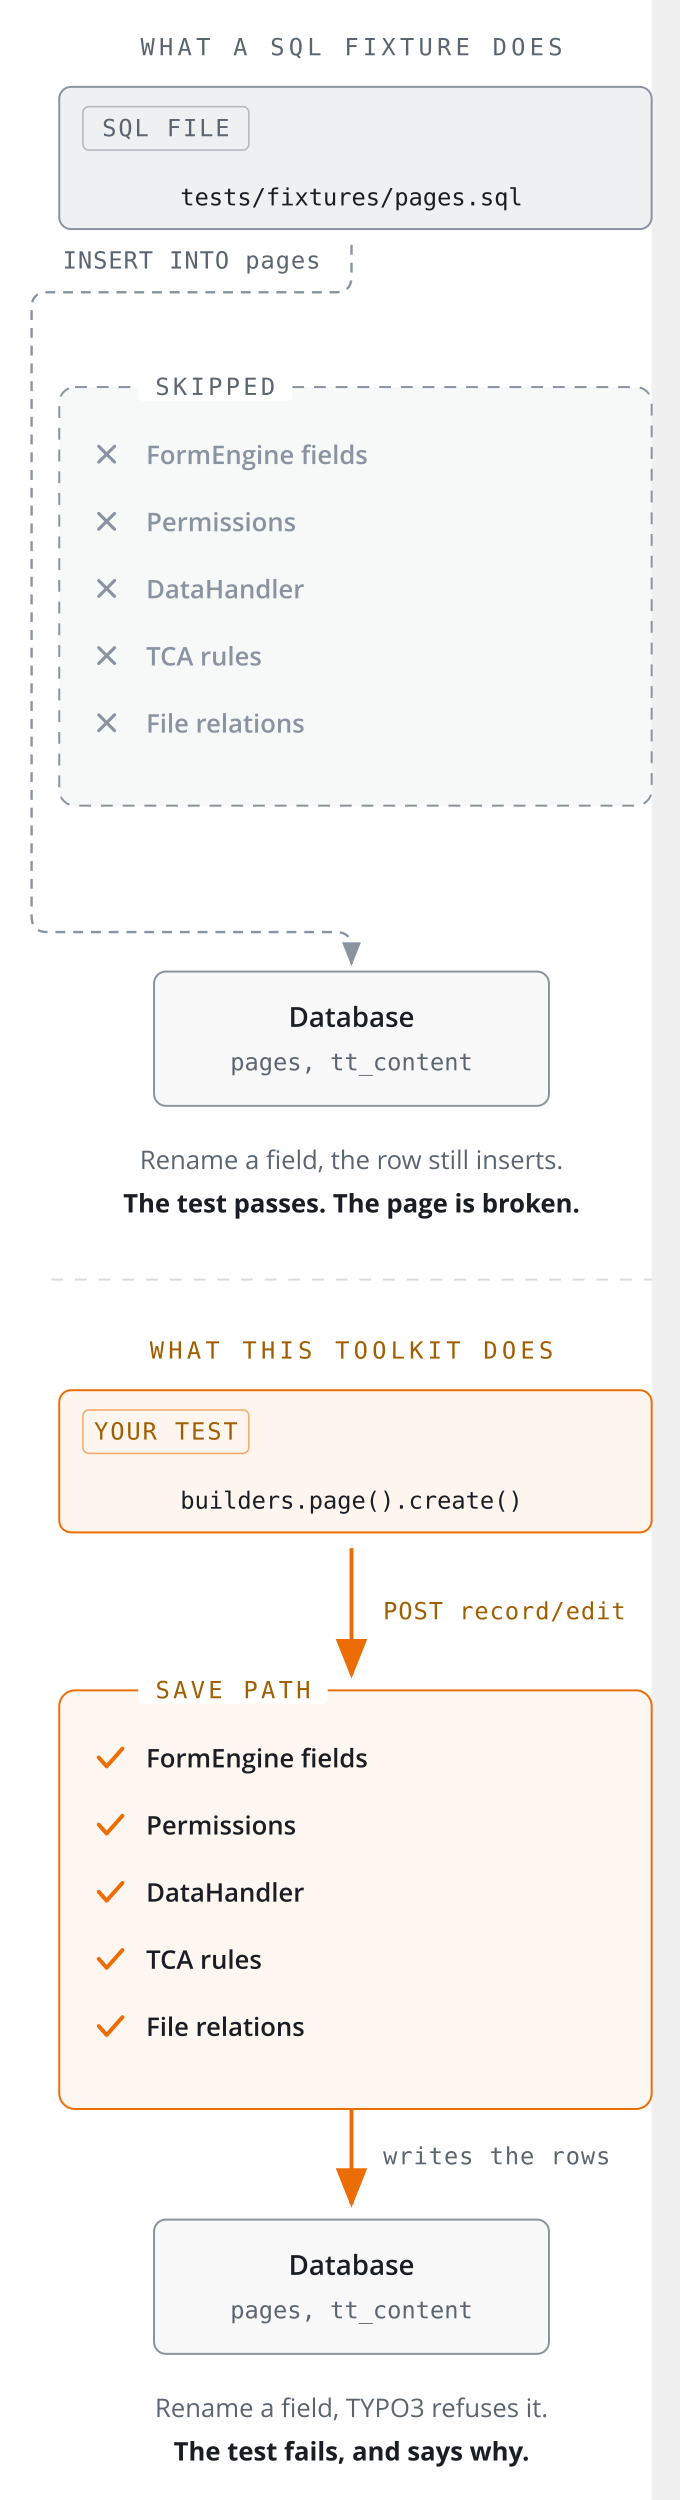
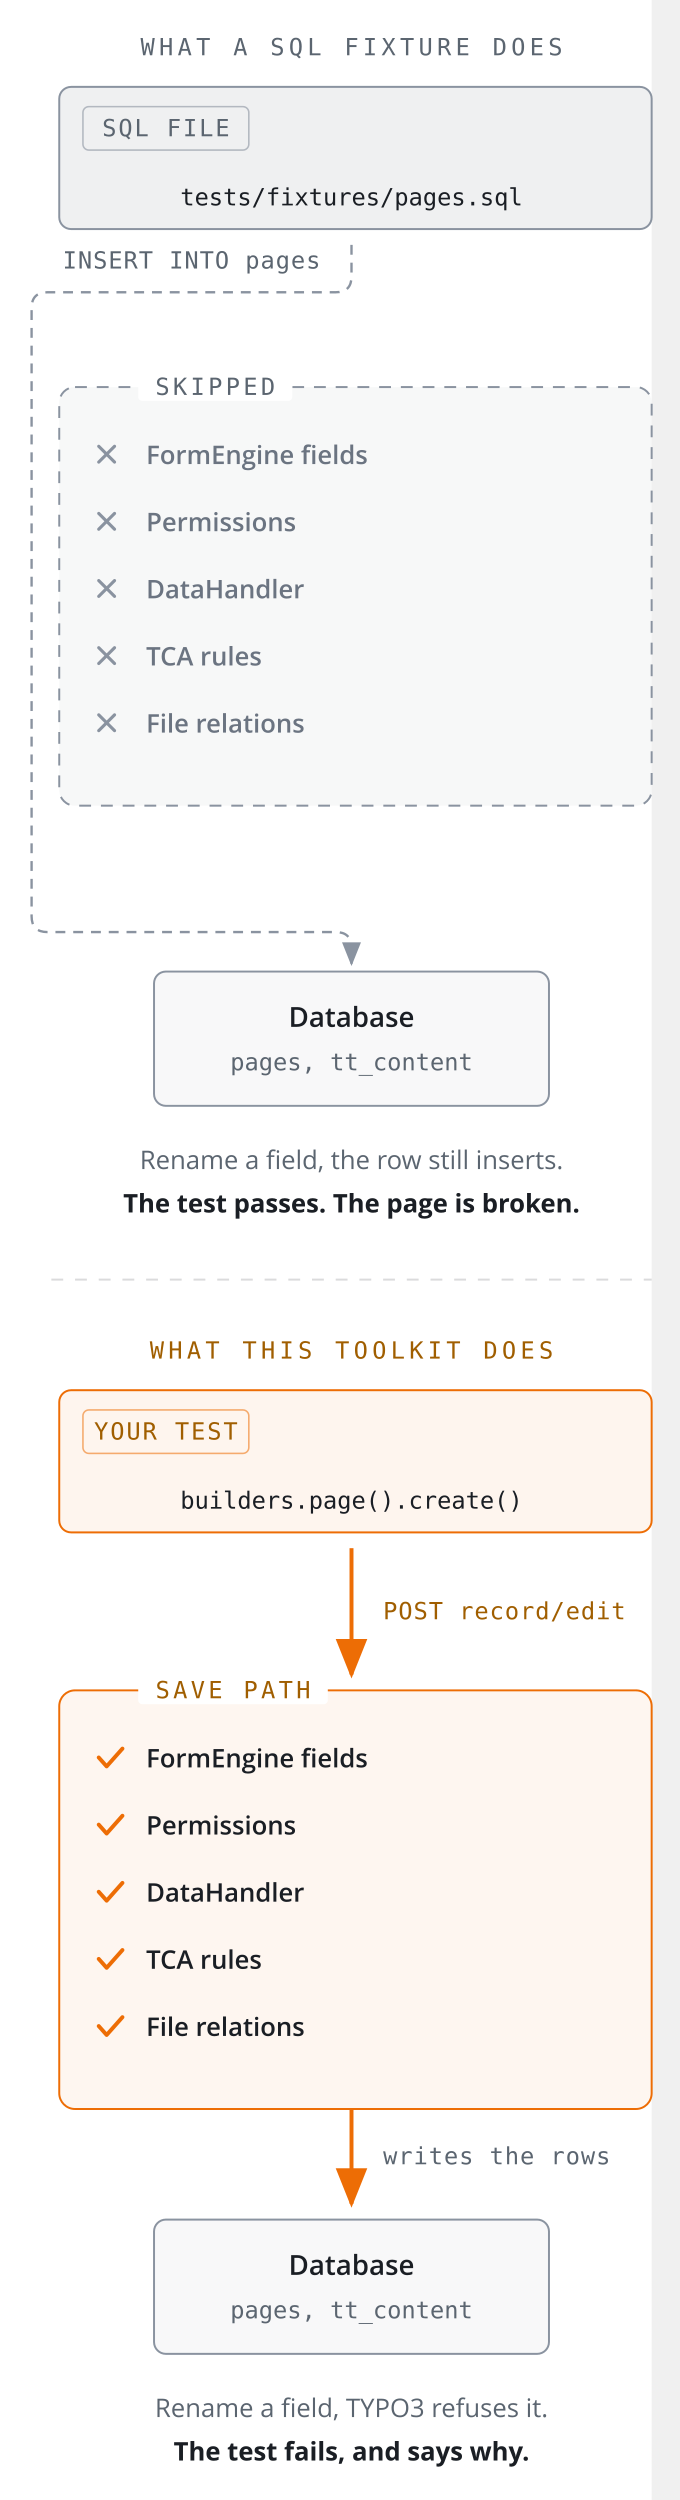
<svg xmlns="http://www.w3.org/2000/svg" width="344" height="1266" viewBox="14 0 344 1266" role="img" aria-labelledby="bsp-n-title bsp-n-desc">
  <defs>
    <marker id="bspn-arrow" markerWidth="10" markerHeight="8" refX="9" refY="4" orient="auto">
      <polygon points="0 0, 10 4, 0 8" fill="#8A93A0" />
    </marker>
    <marker id="bspn-arrow-accent" markerWidth="10" markerHeight="8" refX="9" refY="4" orient="auto">
      <polygon points="0 0, 10 4, 0 8" fill="#ED6D05" />
    </marker>
  </defs>
  <rect width="100%" height="100%" fill="#FFFFFF" />
  <text x="192" y="28" fill="#5B6570" font-size="12" font-family="'Source Code Pro',ui-monospace,SFMono-Regular,Menlo,monospace" text-anchor="middle" letter-spacing="0.18em">WHAT A SQL FIXTURE DOES</text>
  <rect x="44" y="44" width="300" height="72" rx="6" fill="rgba(91,101,112,0.10)" stroke="#8A93A0" stroke-width="1" />
  <rect x="56" y="54" width="84" height="22" rx="3" fill="transparent" stroke="rgba(138,147,160,0.60)" stroke-width="0.8" />
  <text x="98" y="65" fill="#5B6570" font-size="12" font-family="'Source Code Pro',ui-monospace,SFMono-Regular,Menlo,monospace" text-anchor="middle" letter-spacing="0.08em" dy="4">SQL FILE</text>
  <text x="192" y="104" fill="#1A1E24" font-size="12" font-family="'Source Code Pro',ui-monospace,SFMono-Regular,Menlo,monospace" text-anchor="middle">tests/fixtures/pages.sql</text>
  <path d="M 192,124 V 140 Q 192,148 184,148 H 38 Q 30,148 30,156 V 464 Q 30,472 38,472 H 184 Q 192,472 192,480 V 488" fill="none" stroke="#8A93A0" stroke-width="1.2" stroke-dasharray="5,4" marker-end="url(#bspn-arrow)" />
  <text x="111" y="136" fill="#5B6570" font-size="12" font-family="'Source Code Pro',ui-monospace,SFMono-Regular,Menlo,monospace" text-anchor="middle" letter-spacing="0.04em">INSERT INTO pages</text>
  <rect x="44" y="196" width="300" height="212" rx="8" fill="rgba(91,101,112,0.05)" stroke="#8A93A0" stroke-width="1" stroke-dasharray="6,5" />
  <rect x="84" y="189" width="78" height="14" rx="2" fill="#FFFFFF" />
  <text x="123" y="200" fill="#5B6570" font-size="12" font-family="'Source Code Pro',ui-monospace,SFMono-Regular,Menlo,monospace" text-anchor="middle" letter-spacing="0.14em">SKIPPED</text>
  <path d="M 64,226 L 72,234 M 72,226 L 64,234" stroke="#8A93A0" stroke-width="1.6" stroke-linecap="round" />
-   <text x="88" y="235" fill="#8A93A0" font-size="13" font-weight="600" font-family="'Open Sans',-apple-system,BlinkMacSystemFont,'Segoe UI',Roboto,sans-serif">FormEngine fields</text>
+   <text x="88" y="235" fill="#6B7481" font-size="13" font-weight="600" font-family="'Open Sans',-apple-system,BlinkMacSystemFont,'Segoe UI',Roboto,sans-serif">FormEngine fields</text>
  <path d="M 64,260 L 72,268 M 72,260 L 64,268" stroke="#8A93A0" stroke-width="1.6" stroke-linecap="round" />
-   <text x="88" y="269" fill="#8A93A0" font-size="13" font-weight="600" font-family="'Open Sans',-apple-system,BlinkMacSystemFont,'Segoe UI',Roboto,sans-serif">Permissions</text>
+   <text x="88" y="269" fill="#6B7481" font-size="13" font-weight="600" font-family="'Open Sans',-apple-system,BlinkMacSystemFont,'Segoe UI',Roboto,sans-serif">Permissions</text>
  <path d="M 64,294 L 72,302 M 72,294 L 64,302" stroke="#8A93A0" stroke-width="1.6" stroke-linecap="round" />
-   <text x="88" y="303" fill="#8A93A0" font-size="13" font-weight="600" font-family="'Open Sans',-apple-system,BlinkMacSystemFont,'Segoe UI',Roboto,sans-serif">DataHandler</text>
+   <text x="88" y="303" fill="#6B7481" font-size="13" font-weight="600" font-family="'Open Sans',-apple-system,BlinkMacSystemFont,'Segoe UI',Roboto,sans-serif">DataHandler</text>
  <path d="M 64,328 L 72,336 M 72,328 L 64,336" stroke="#8A93A0" stroke-width="1.6" stroke-linecap="round" />
-   <text x="88" y="337" fill="#8A93A0" font-size="13" font-weight="600" font-family="'Open Sans',-apple-system,BlinkMacSystemFont,'Segoe UI',Roboto,sans-serif">TCA rules</text>
+   <text x="88" y="337" fill="#6B7481" font-size="13" font-weight="600" font-family="'Open Sans',-apple-system,BlinkMacSystemFont,'Segoe UI',Roboto,sans-serif">TCA rules</text>
  <path d="M 64,362 L 72,370 M 72,362 L 64,370" stroke="#8A93A0" stroke-width="1.6" stroke-linecap="round" />
-   <text x="88" y="371" fill="#8A93A0" font-size="13" font-weight="600" font-family="'Open Sans',-apple-system,BlinkMacSystemFont,'Segoe UI',Roboto,sans-serif">File relations</text>
+   <text x="88" y="371" fill="#6B7481" font-size="13" font-weight="600" font-family="'Open Sans',-apple-system,BlinkMacSystemFont,'Segoe UI',Roboto,sans-serif">File relations</text>
  <rect x="92" y="492" width="200" height="68" rx="6" fill="rgba(26,30,36,0.03)" stroke="#8A93A0" stroke-width="1" />
  <text x="192" y="520" fill="#1A1E24" font-size="14" font-weight="600" font-family="'Open Sans',-apple-system,BlinkMacSystemFont,'Segoe UI',Roboto,sans-serif" text-anchor="middle">Database</text>
  <text x="192" y="542" fill="#5B6570" font-size="12" font-family="'Source Code Pro',ui-monospace,SFMono-Regular,Menlo,monospace" text-anchor="middle">pages, tt_content</text>
  <text x="192" y="592" fill="#5B6570" font-size="13" font-family="'Open Sans',-apple-system,BlinkMacSystemFont,'Segoe UI',Roboto,sans-serif" text-anchor="middle">Rename a field, the row still inserts.</text>
  <text x="192" y="614" fill="#1A1E24" font-size="13" font-weight="700" font-family="'Open Sans',-apple-system,BlinkMacSystemFont,'Segoe UI',Roboto,sans-serif" text-anchor="middle">The test passes. The page is broken.</text>
  <line x1="40" y1="648" x2="344" y2="648" stroke="rgba(26,30,36,0.16)" stroke-width="1" stroke-dasharray="6,6" />
  <text x="192" y="688" fill="#A05E00" font-size="12" font-family="'Source Code Pro',ui-monospace,SFMono-Regular,Menlo,monospace" text-anchor="middle" letter-spacing="0.18em">WHAT THIS TOOLKIT DOES</text>
  <rect x="44" y="704" width="300" height="72" rx="6" fill="rgba(237,109,5,0.07)" stroke="#ED6D05" stroke-width="1" />
  <rect x="56" y="714" width="84" height="22" rx="3" fill="transparent" stroke="rgba(237,109,5,0.55)" stroke-width="0.8" />
  <text x="98" y="725" fill="#A05E00" font-size="12" font-family="'Source Code Pro',ui-monospace,SFMono-Regular,Menlo,monospace" text-anchor="middle" letter-spacing="0.08em" dy="4">YOUR TEST</text>
  <text x="192" y="764" fill="#1A1E24" font-size="12" font-family="'Source Code Pro',ui-monospace,SFMono-Regular,Menlo,monospace" text-anchor="middle">builders.page().create()</text>
  <line x1="192" y1="784" x2="192" y2="848" stroke="#ED6D05" stroke-width="2" marker-end="url(#bspn-arrow-accent)" />
  <text x="208" y="820" fill="#A05E00" font-size="12" font-family="'Source Code Pro',ui-monospace,SFMono-Regular,Menlo,monospace" letter-spacing="0.04em">POST record/edit</text>
  <rect x="44" y="856" width="300" height="212" rx="8" fill="rgba(237,109,5,0.06)" stroke="#ED6D05" stroke-width="1" />
  <rect x="84" y="849" width="96" height="14" rx="2" fill="#FFFFFF" />
  <text x="132" y="860" fill="#A05E00" font-size="12" font-family="'Source Code Pro',ui-monospace,SFMono-Regular,Menlo,monospace" text-anchor="middle" letter-spacing="0.14em">SAVE PATH</text>
  <path d="M 64,890 L 68,894.5 L 76,885.5" fill="none" stroke="#ED6D05" stroke-width="2" stroke-linecap="round" stroke-linejoin="round" />
  <text x="88" y="895" fill="#1A1E24" font-size="13" font-weight="600" font-family="'Open Sans',-apple-system,BlinkMacSystemFont,'Segoe UI',Roboto,sans-serif">FormEngine fields</text>
  <path d="M 64,924 L 68,928.5 L 76,919.5" fill="none" stroke="#ED6D05" stroke-width="2" stroke-linecap="round" stroke-linejoin="round" />
  <text x="88" y="929" fill="#1A1E24" font-size="13" font-weight="600" font-family="'Open Sans',-apple-system,BlinkMacSystemFont,'Segoe UI',Roboto,sans-serif">Permissions</text>
  <path d="M 64,958 L 68,962.5 L 76,953.5" fill="none" stroke="#ED6D05" stroke-width="2" stroke-linecap="round" stroke-linejoin="round" />
  <text x="88" y="963" fill="#1A1E24" font-size="13" font-weight="600" font-family="'Open Sans',-apple-system,BlinkMacSystemFont,'Segoe UI',Roboto,sans-serif">DataHandler</text>
  <path d="M 64,992 L 68,996.5 L 76,987.5" fill="none" stroke="#ED6D05" stroke-width="2" stroke-linecap="round" stroke-linejoin="round" />
  <text x="88" y="997" fill="#1A1E24" font-size="13" font-weight="600" font-family="'Open Sans',-apple-system,BlinkMacSystemFont,'Segoe UI',Roboto,sans-serif">TCA rules</text>
  <path d="M 64,1026 L 68,1030.5 L 76,1021.5" fill="none" stroke="#ED6D05" stroke-width="2" stroke-linecap="round" stroke-linejoin="round" />
  <text x="88" y="1031" fill="#1A1E24" font-size="13" font-weight="600" font-family="'Open Sans',-apple-system,BlinkMacSystemFont,'Segoe UI',Roboto,sans-serif">File relations</text>
  <line x1="192" y1="1068" x2="192" y2="1116" stroke="#ED6D05" stroke-width="2" marker-end="url(#bspn-arrow-accent)" />
  <text x="208" y="1096" fill="#5B6570" font-size="12" font-family="'Source Code Pro',ui-monospace,SFMono-Regular,Menlo,monospace" letter-spacing="0.04em">writes the rows</text>
  <rect x="92" y="1124" width="200" height="68" rx="6" fill="rgba(26,30,36,0.03)" stroke="#8A93A0" stroke-width="1" />
  <text x="192" y="1152" fill="#1A1E24" font-size="14" font-weight="600" font-family="'Open Sans',-apple-system,BlinkMacSystemFont,'Segoe UI',Roboto,sans-serif" text-anchor="middle">Database</text>
  <text x="192" y="1174" fill="#5B6570" font-size="12" font-family="'Source Code Pro',ui-monospace,SFMono-Regular,Menlo,monospace" text-anchor="middle">pages, tt_content</text>
  <text x="192" y="1224" fill="#5B6570" font-size="13" font-family="'Open Sans',-apple-system,BlinkMacSystemFont,'Segoe UI',Roboto,sans-serif" text-anchor="middle">Rename a field, TYPO3 refuses it.</text>
  <text x="192" y="1246" fill="#1A1E24" font-size="13" font-weight="700" font-family="'Open Sans',-apple-system,BlinkMacSystemFont,'Segoe UI',Roboto,sans-serif" text-anchor="middle">The test fails, and says why.</text>
</svg>
